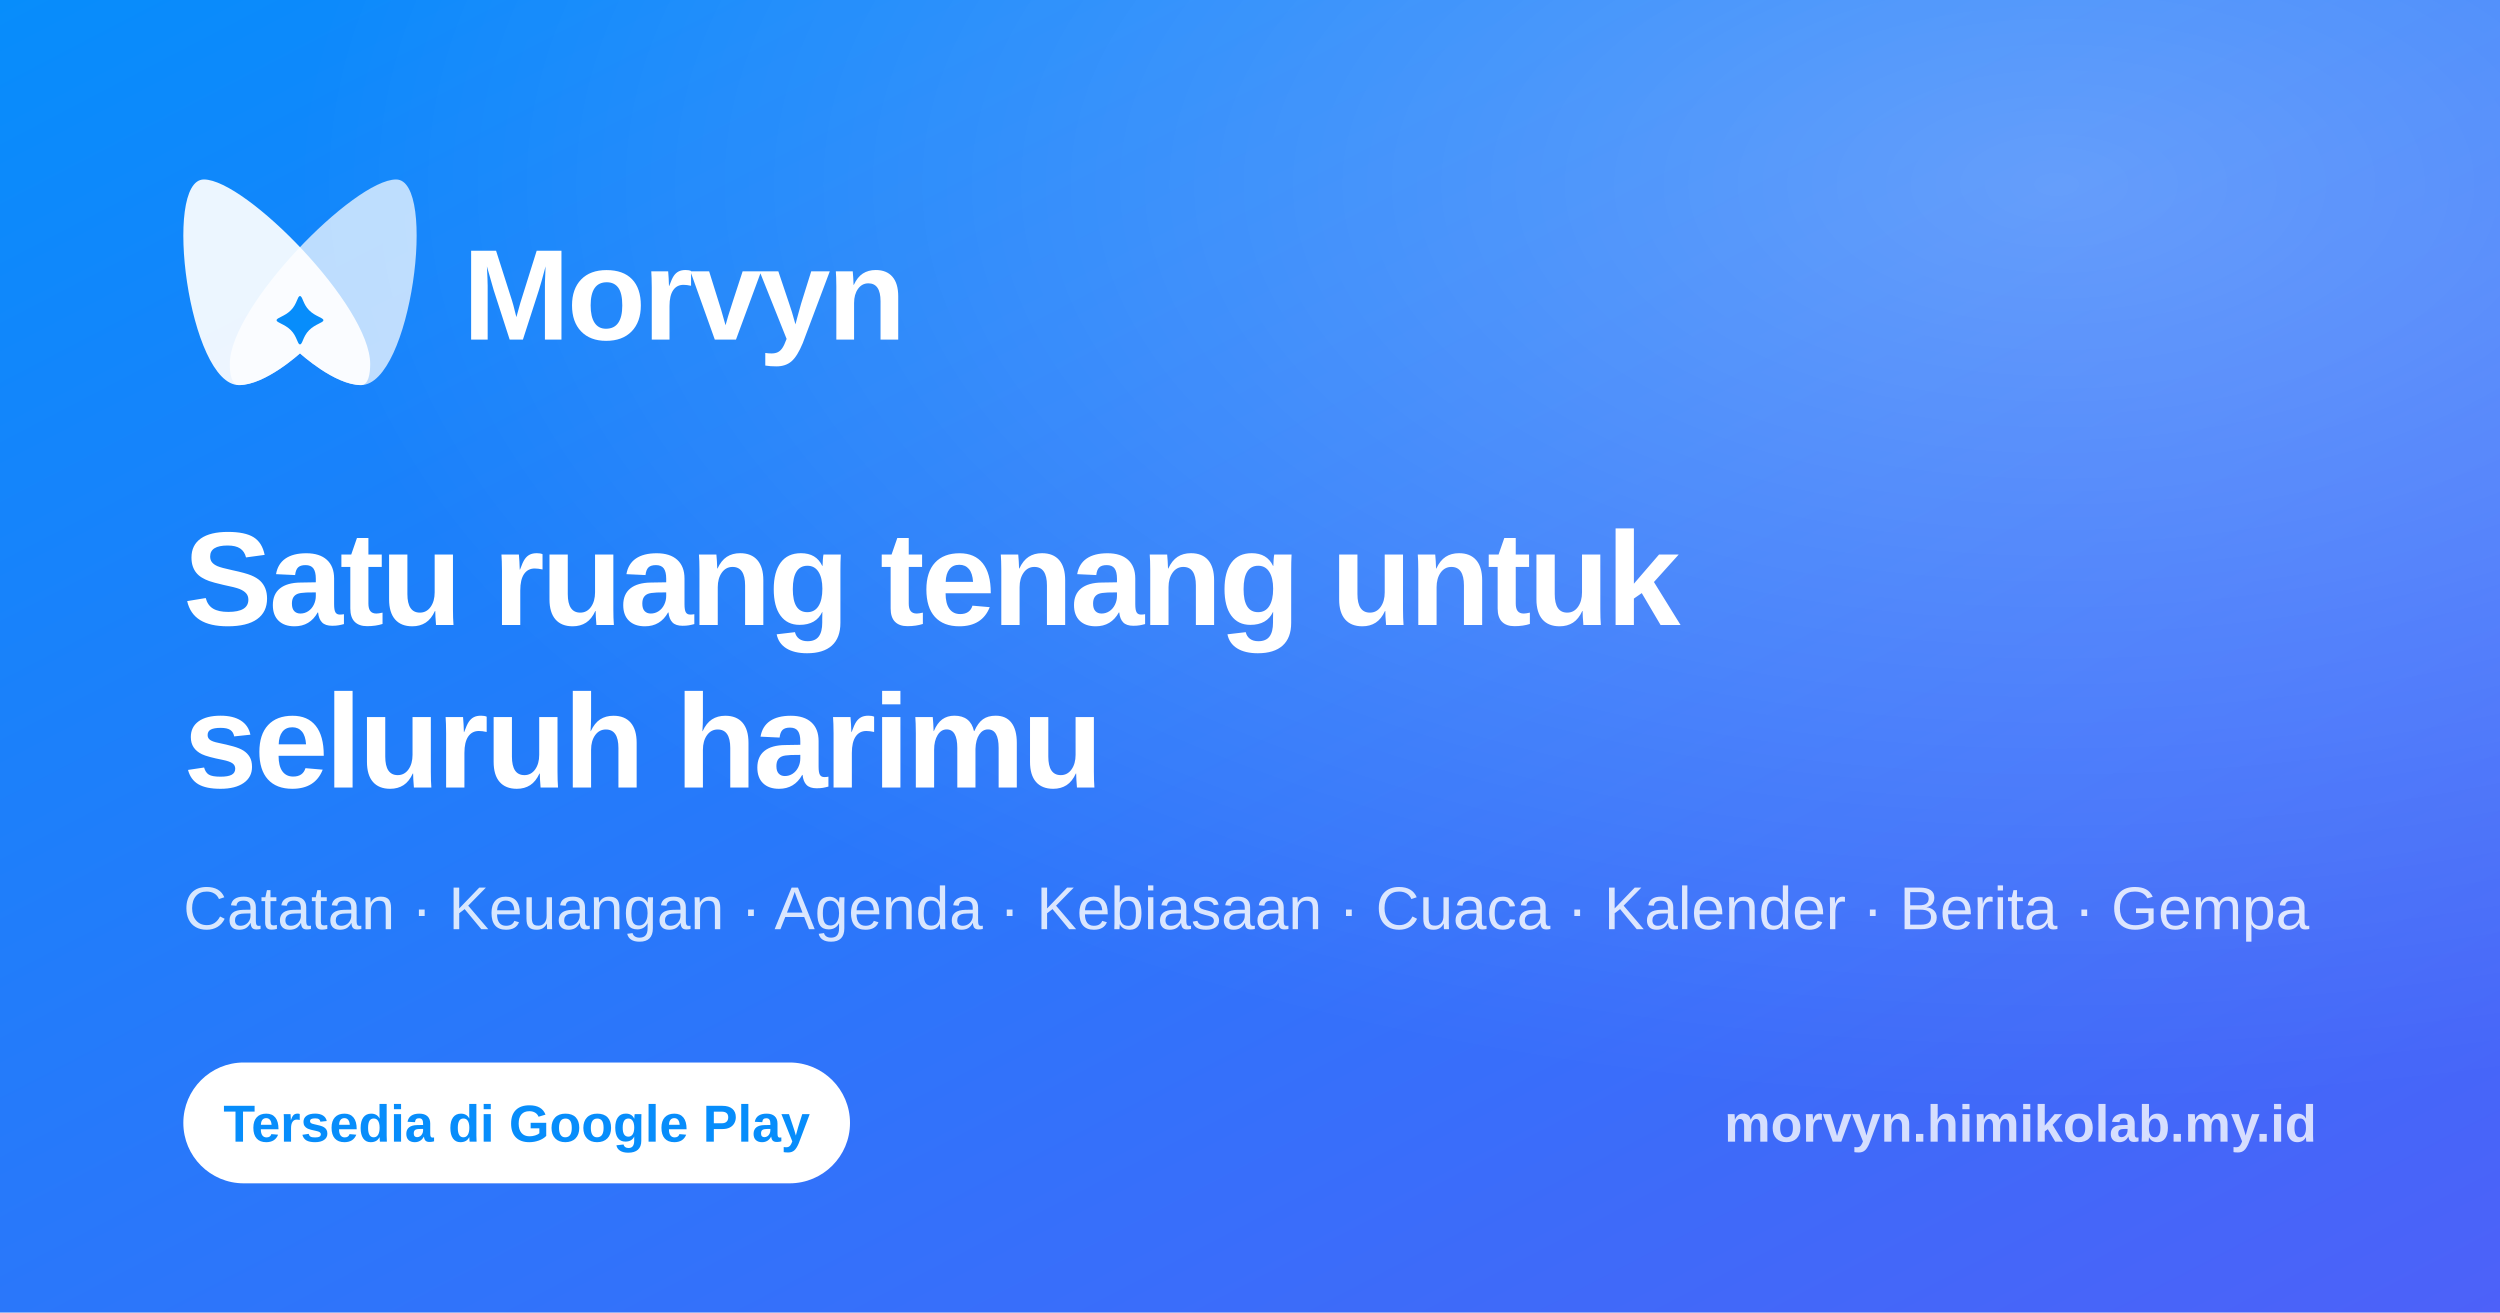
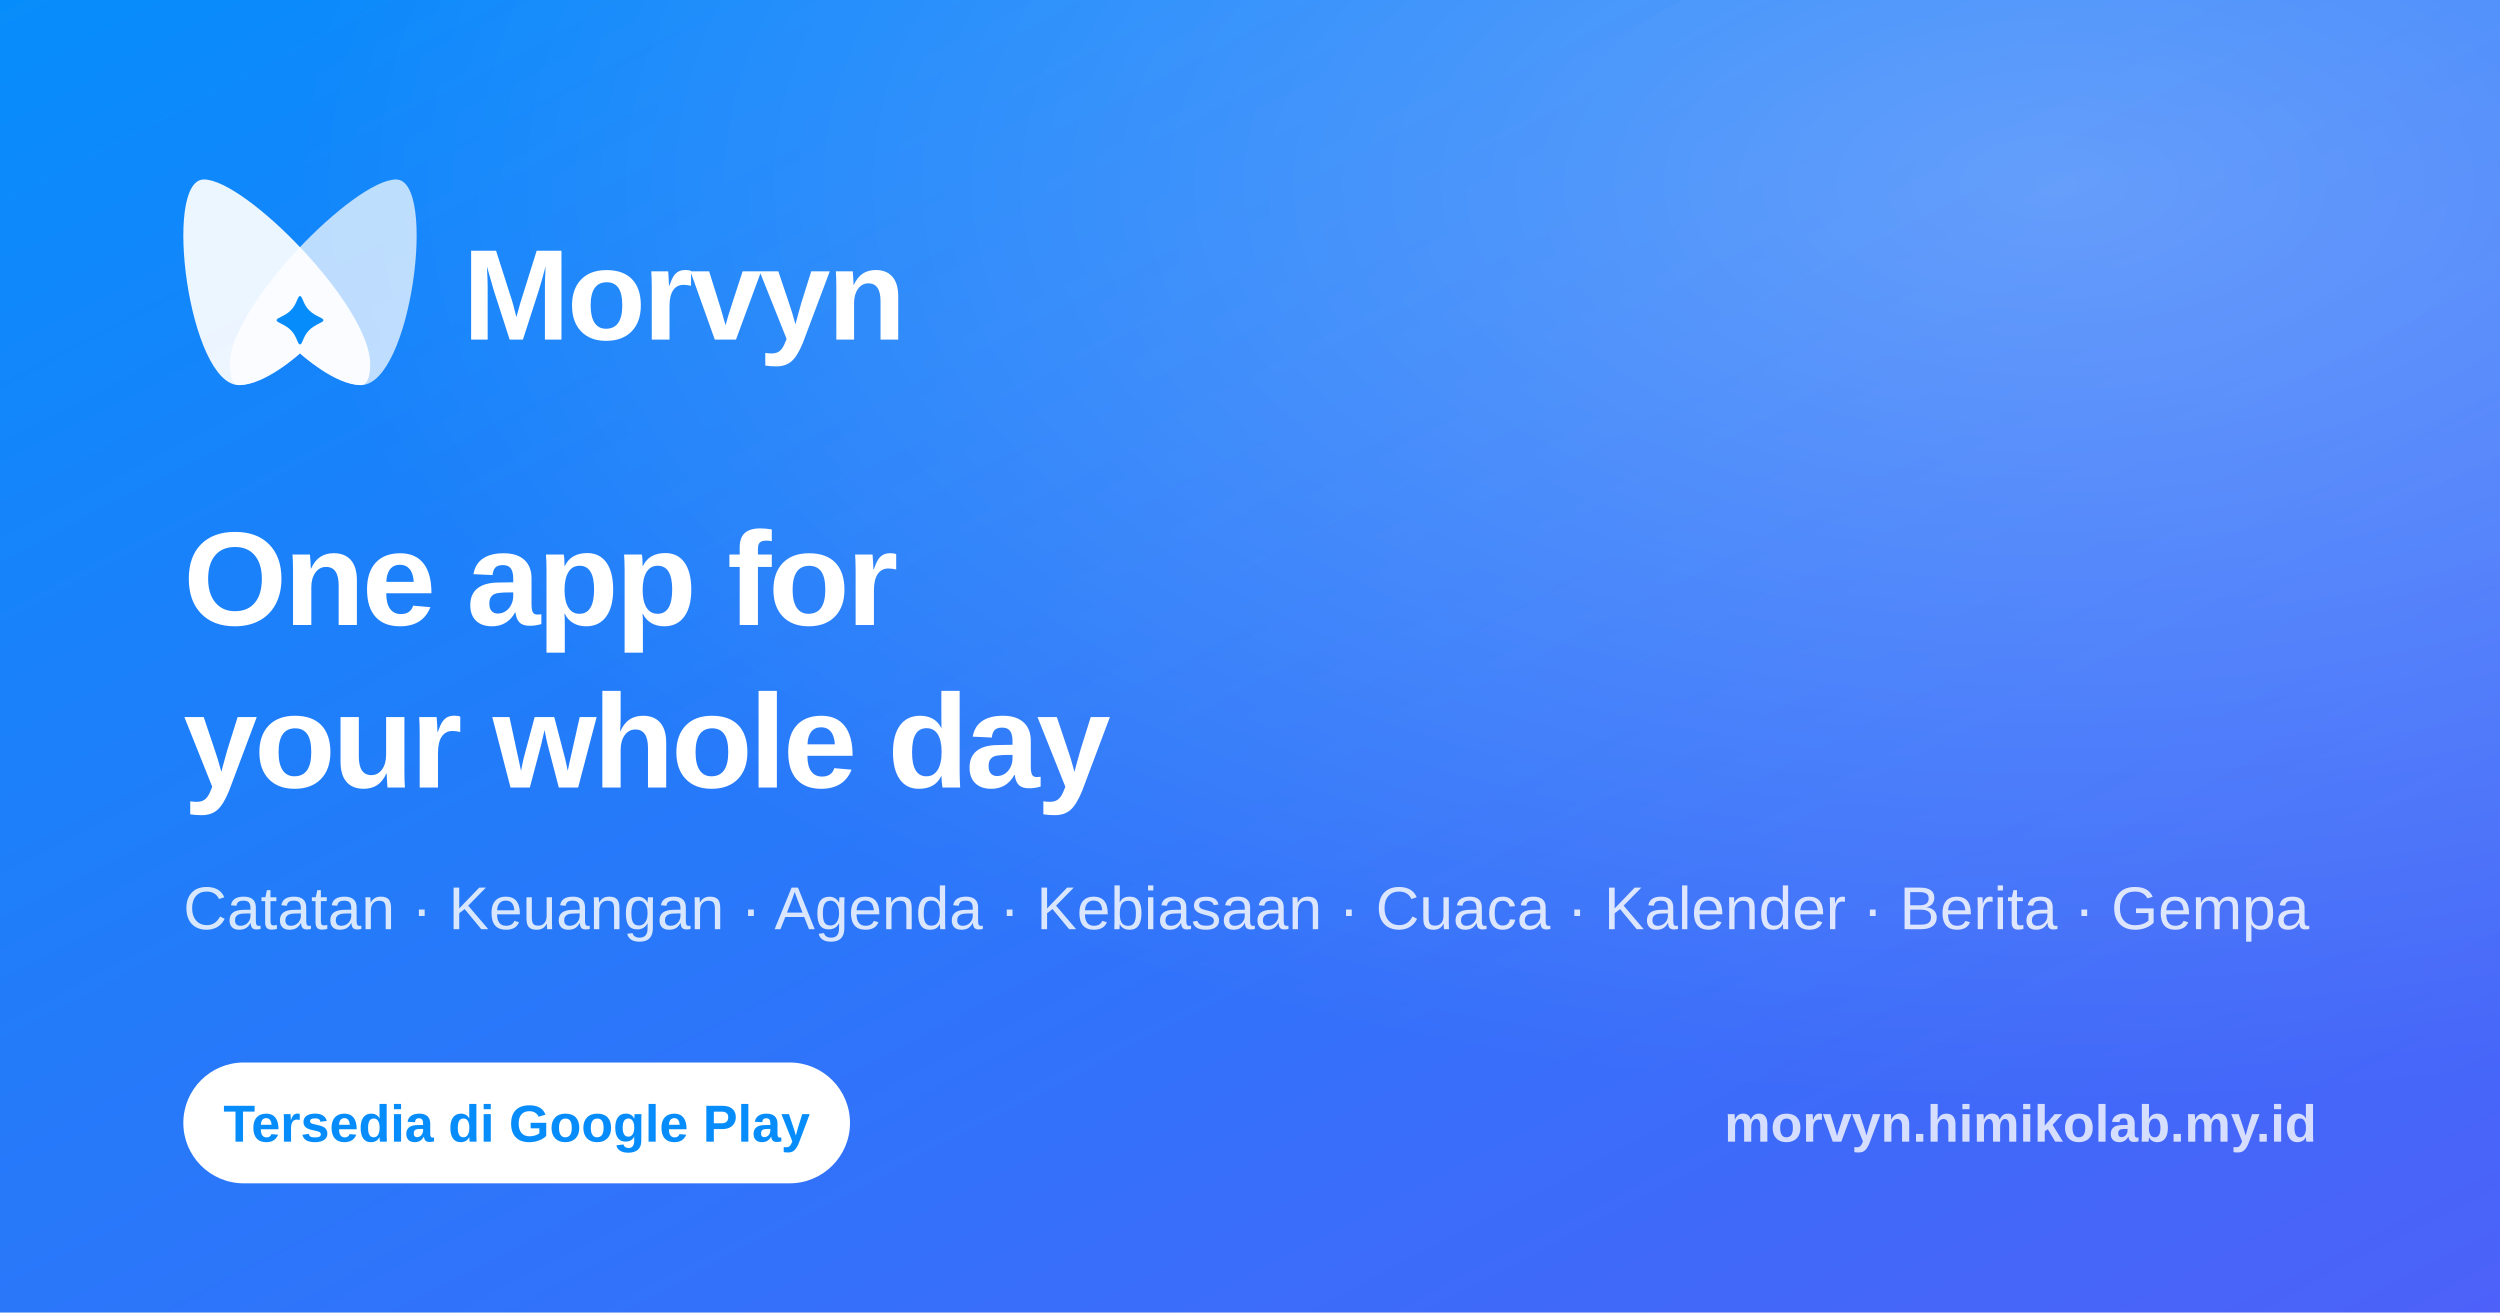
<svg xmlns="http://www.w3.org/2000/svg" width="1200" height="630" viewBox="0 0 1200 630">
  <defs>
    <linearGradient id="bg" x1="0" y1="0" x2="1" y2="1">
      <stop offset="0%" stop-color="#078DFB" />
      <stop offset="100%" stop-color="#4D61F9" />
    </linearGradient>
    <radialGradient id="glow" cx="0.82" cy="0.14" r="0.7">
      <stop offset="0%" stop-color="#FFFFFF" stop-opacity="0.28" />
      <stop offset="100%" stop-color="#FFFFFF" stop-opacity="0" />
    </radialGradient>
  </defs>
  <rect width="1200" height="630" fill="url(#bg)" />
  <rect width="1200" height="630" fill="url(#glow)" />
  <svg x="88" y="86" width="112" height="99" viewBox="0 0 10468 9226">
    <g transform="translate(-3305.609,-23623)">
      <path d="M11688.596,31900C11688.596,29299.587 6100.629,23623.149 4228.596,23623C2356.564,23622.906 3559.896,32847.405 5803.93,32848C6984.44,32848 8539.263,31423 8539.263,31423C8539.263,31423 10094.304,32848 11274.596,32848C11615.81,32848.499 11688.554,32327.89 11688.596,31900Z" fill="#FFFFFF" fill-opacity="0.92" />
    </g>
    <g transform="matrix(-1,0,0,1,13229.238,-23623)">
      <path d="M11144.917,31900C11144.917,29299.587 5556.95,23623.149 3684.917,23623C1812.885,23622.906 3016.217,32847.405 5260.251,32848C6440.761,32848 7995.584,31423 7995.584,31423C7995.584,31423 9550.625,32848 10730.917,32848C11072.131,32848.499 11144.875,32327.89 11144.917,31900Z" fill="#FFFFFF" fill-opacity="0.72" />
    </g>
    <g transform="translate(-3099.679,-23623)">
      <path d="M8333.333,28854C8452.039,28853.998 8459.389,29207.711 8742.718,29491.041C9026.047,29774.37 9383.001,29823.411 9383,29938C9383.001,30052.589 9026.047,30101.63 8742.718,30384.959C8459.389,30668.289 8452.039,31022.002 8333.333,31022C8214.627,31022.002 8207.278,30668.289 7923.949,30384.959C7640.62,30101.63 7283.666,30052.589 7283.667,29938C7283.666,29823.411 7640.62,29774.37 7923.949,29491.041C8207.278,29207.711 8214.627,28853.998 8333.333,28854Z" fill="#078DFB" />
    </g>
  </svg>
  <text x="222" y="163" font-family="Avenir Next, Helvetica Neue, Arial, sans-serif" font-size="62" font-weight="800" fill="#FFFFFF" letter-spacing="-1.5">Morvyn</text>
-   <text x="88" y="300" font-family="Avenir Next, Helvetica Neue, Arial, sans-serif" font-size="64" font-weight="800" fill="#FFFFFF" letter-spacing="-1.6">Satu ruang tenang untuk</text>
-   <text x="88" y="378" font-family="Avenir Next, Helvetica Neue, Arial, sans-serif" font-size="64" font-weight="800" fill="#FFFFFF" letter-spacing="-1.6">seluruh harimu</text>
+   <text x="88" y="300" font-family="Avenir Next, Helvetica Neue, Arial, sans-serif" font-size="64" font-weight="800" fill="#FFFFFF" letter-spacing="-1.6">One app for</text>
+   <text x="88" y="378" font-family="Avenir Next, Helvetica Neue, Arial, sans-serif" font-size="64" font-weight="800" fill="#FFFFFF" letter-spacing="-1.6">your whole day</text>
  <text x="88" y="446" font-family="Avenir Next, Helvetica Neue, Arial, sans-serif" font-size="29" font-weight="500" fill="#FFFFFF" fill-opacity="0.82">Catatan · Keuangan · Agenda · Kebiasaan · Cuaca · Kalender · Berita · Gempa</text>
  <rect x="88" y="510" width="320" height="58" rx="29" fill="#FFFFFF" />
  <text x="248" y="548" text-anchor="middle" font-family="Avenir Next, Helvetica Neue, Arial, sans-serif" font-size="25" font-weight="700" fill="#078DFB">Tersedia di Google Play</text>
  <text x="1112" y="548" text-anchor="end" font-family="Avenir Next, Helvetica Neue, Arial, sans-serif" font-size="25" font-weight="600" fill="#FFFFFF" fill-opacity="0.78">morvyn.himikolab.my.id</text>
</svg>
